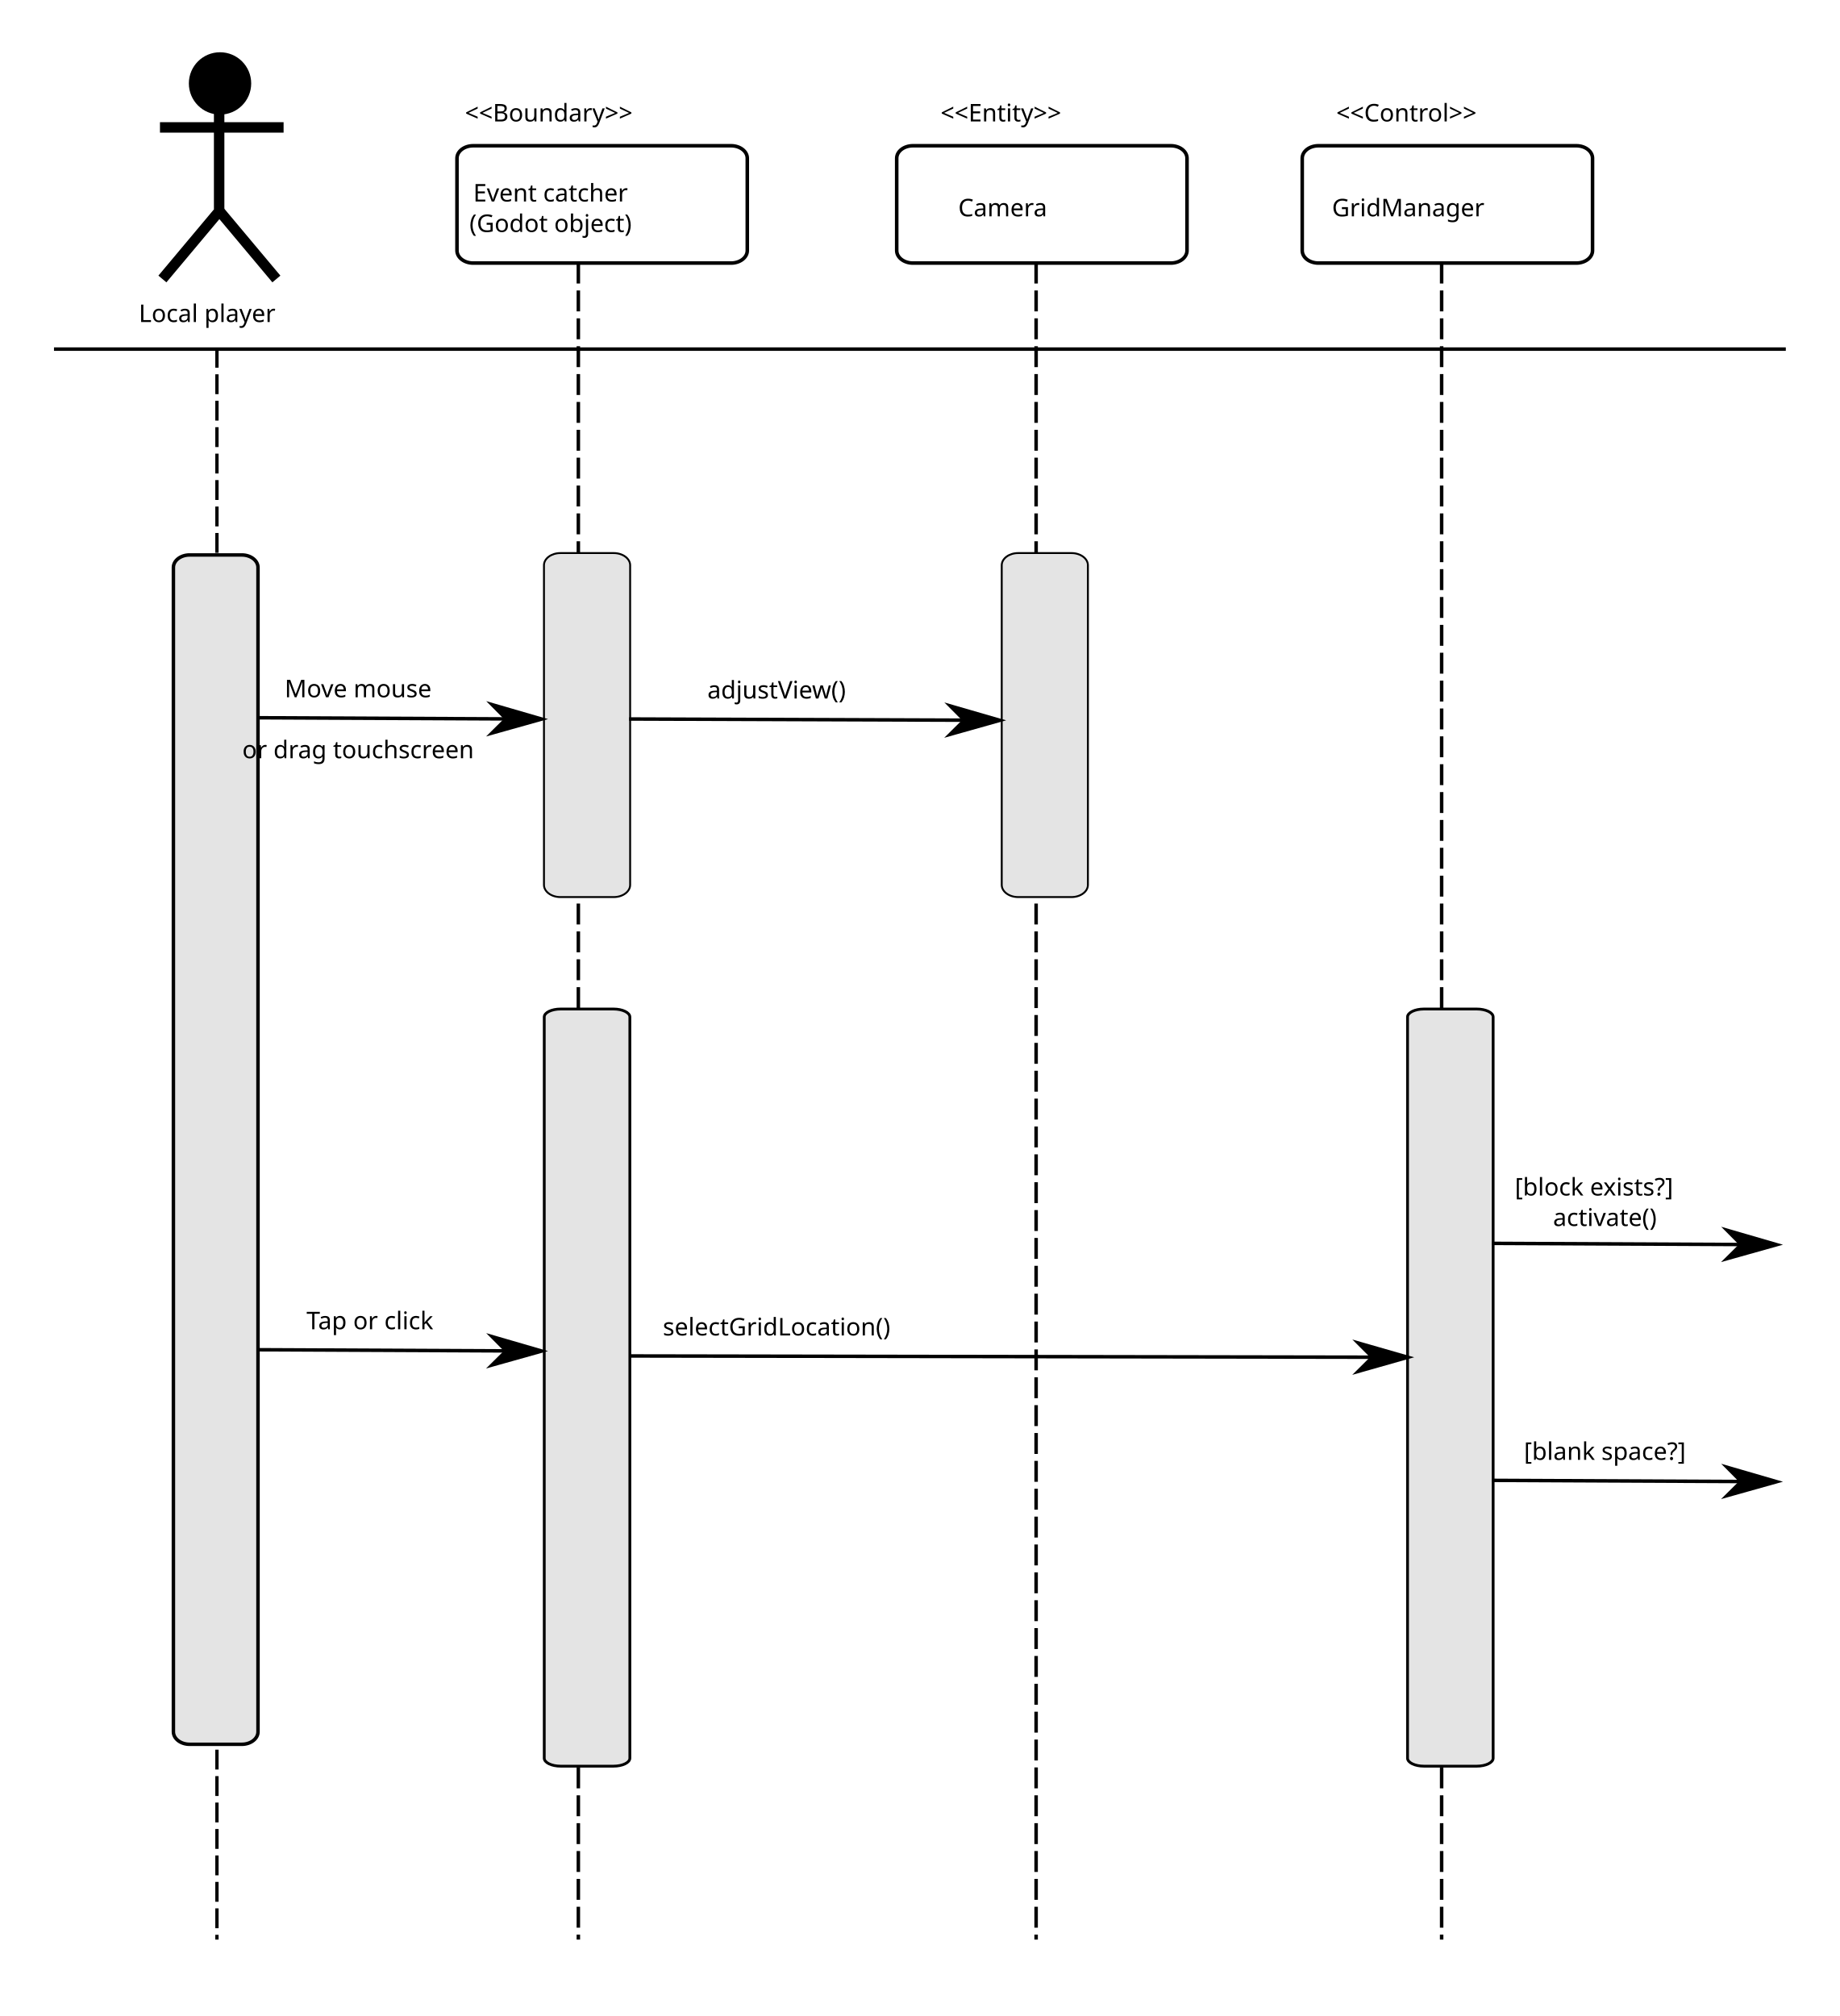
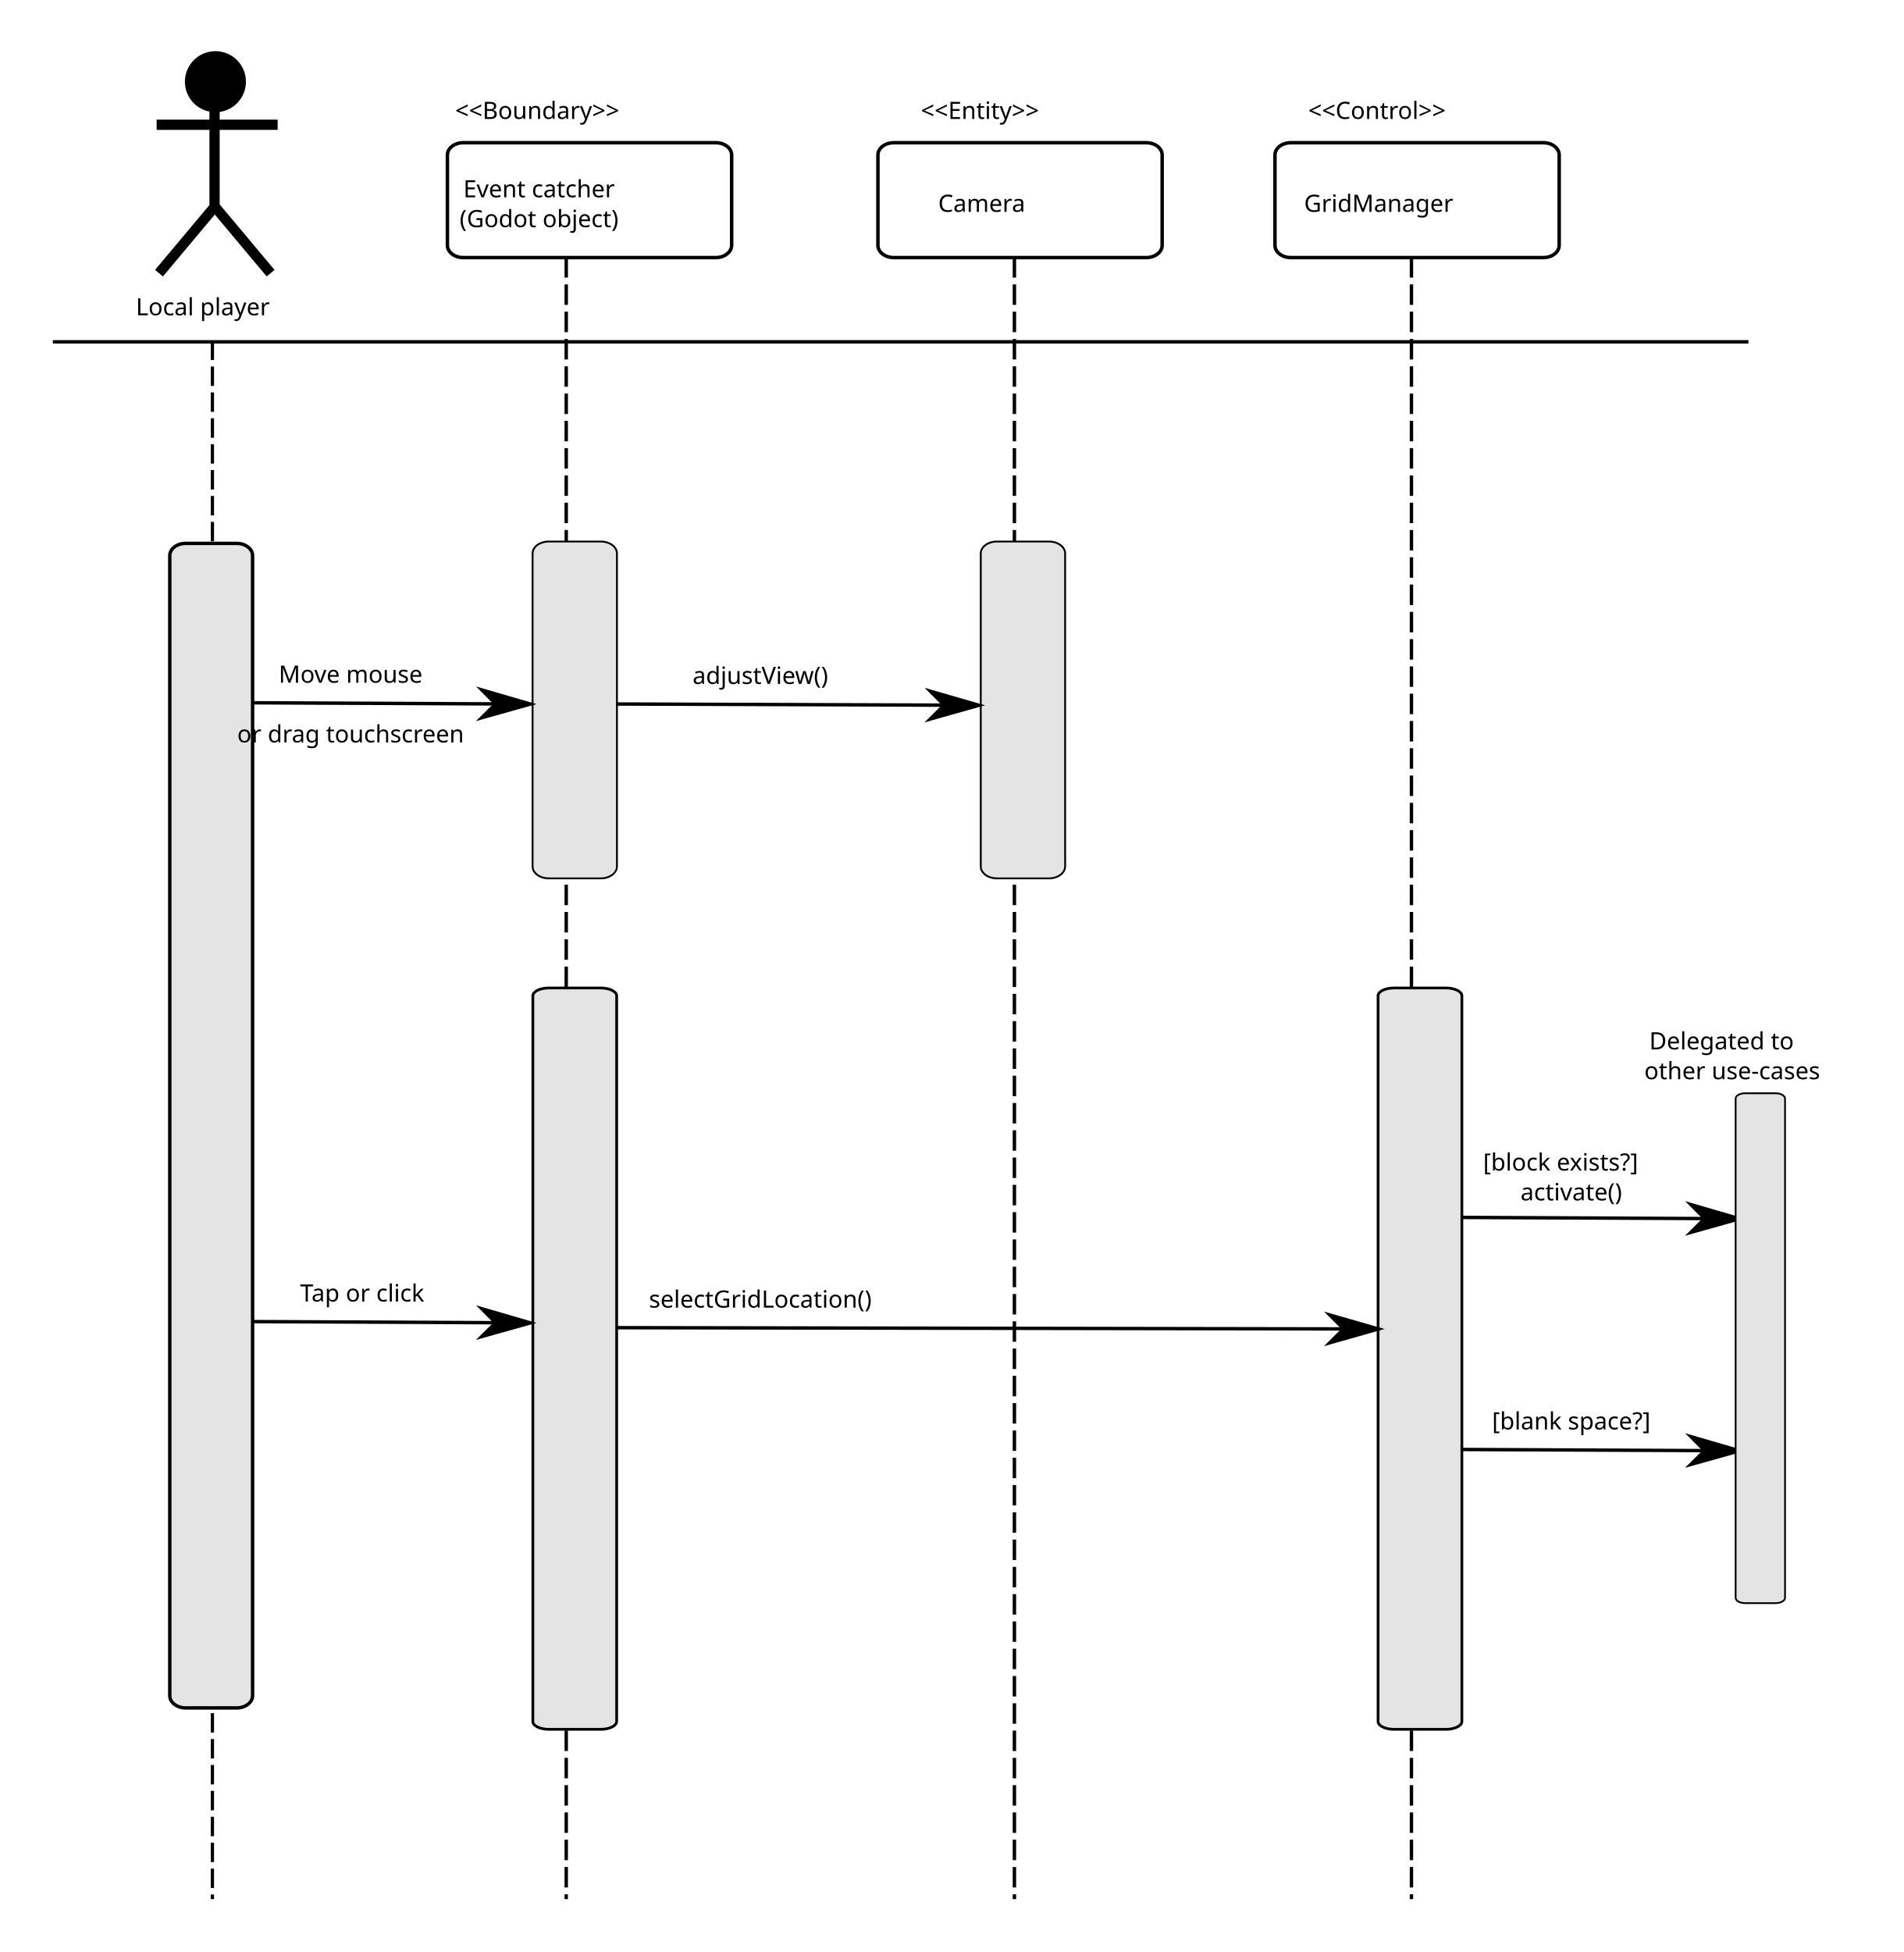
- <svg xmlns="http://www.w3.org/2000/svg" width="528.217" height="578.745" id="svg4629" version="1.1">
+ <svg xmlns="http://www.w3.org/2000/svg" width="558.213" height="572.31" id="svg4629" version="1.1">
  <defs id="defs4631">
    <marker orient="auto" refY="0" refX="0" id="Arrow1Lend" style="overflow:visible">
      <path id="path3874" d="M 0,0 5,-5 -12.5,0 5,5 0,0 z" style="fill-rule:evenodd;stroke:#000000;stroke-width:1pt" transform="matrix(-0.8,0,0,-0.8,-10,0)" />
    </marker>
  </defs>
  <g id="layer1" transform="translate(15.5,-18.76002)">
    <g id="g4589" transform="translate(29.23524,-4.67677)" style="stroke-width:3;stroke-miterlimit:4;stroke-dasharray:none">
      <path d="m 25.885,47.387 c 0,4.114 -3.335,7.45 -7.45,7.45 -4.114,0 -7.45,-3.335 -7.45,-7.45 0,-4.114 3.335,-7.45 7.45,-7.45 4.114,0 7.45,3.335 7.45,7.45 z" id="path4591" style="fill:#000000;stroke:#000000;stroke-width:3;stroke-miterlimit:4;stroke-dasharray:none" />
      <path id="path4593" d="m 18.183,48.397 0,35.103" style="fill:none;stroke:#000000;stroke-width:3;stroke-linecap:butt;stroke-linejoin:miter;stroke-miterlimit:4;stroke-opacity:1;stroke-dasharray:none" />
      <path id="path4595" d="m 1.195,60.014 35.491,0" style="fill:none;stroke:#000000;stroke-width:3;stroke-linecap:butt;stroke-linejoin:miter;stroke-miterlimit:4;stroke-opacity:1;stroke-dasharray:none" />
      <path style="fill:none;stroke:#000000;stroke-width:3;stroke-linecap:butt;stroke-linejoin:miter;stroke-miterlimit:4;stroke-opacity:1;stroke-dasharray:none" d="M 17.963,83.659 34.615,103.525" id="path4597" />
      <path id="path4599" d="M 18.544,83.659 1.892,103.525" style="fill:none;stroke:#000000;stroke-width:3;stroke-linecap:butt;stroke-linejoin:miter;stroke-miterlimit:4;stroke-opacity:1;stroke-dasharray:none" />
    </g>
    <text id="text4601" y="111.206" x="24.348" style="font-size:12px;font-style:normal;font-weight:normal;line-height:125%;letter-spacing:0px;word-spacing:0px;fill:#000000;fill-opacity:1;stroke:none;font-family:Sans" xml:space="preserve">
      <tspan style="font-size:7px" y="111.206" x="24.348" id="tspan4603">Local player</tspan>
      <tspan id="tspan4605" style="font-size:7px" y="119.956" x="24.348" />
      <tspan style="font-size:7px" id="tspan4607" y="128.706" x="24.348" />
    </text>
    <path style="fill:none;stroke:#000000;stroke-width:1px;stroke-linecap:butt;stroke-linejoin:miter;stroke-opacity:1" d="m 0,118.981 497.217,0" id="path4662" />
    <rect ry="3.592" rx="4.644" y="60.601" x="115.703" height="33.679" width="83.35" id="rect5846" style="fill:none;stroke:#000000;stroke-width:1.021;stroke-linejoin:miter;stroke-miterlimit:4;stroke-dasharray:none;stroke-dashoffset:3.7" />
    <text id="text5848" y="53.627" x="152.987" style="font-size:12px;font-style:normal;font-weight:normal;line-height:125%;letter-spacing:0px;word-spacing:0px;fill:#000000;fill-opacity:1;stroke:none;font-family:Sans" xml:space="preserve">
      <tspan style="font-size:7px;text-align:center;text-anchor:middle" y="53.627" x="152.987" id="tspan5850">&lt;&lt;Boundary&gt;&gt;</tspan>
      <tspan id="tspan5852" style="font-size:7px" y="62.377" x="152.987" />
      <tspan style="font-size:7px" id="tspan5854" y="71.127" x="152.987" />
    </text>
    <text xml:space="preserve" style="font-size:12px;font-style:normal;font-weight:normal;line-height:125%;letter-spacing:0px;word-spacing:0px;fill:#000000;fill-opacity:1;stroke:none;font-family:Sans" x="153.493" y="76.608" id="text5856">
      <tspan id="tspan5858" x="153.493" y="76.608" style="font-size:7px;text-align:center;text-anchor:middle">Event catcher</tspan>
      <tspan x="153.493" y="85.358" style="font-size:7px;text-align:center;text-anchor:middle" id="tspan5906">(Godot object)</tspan>
      <tspan id="tspan5860" x="153.493" y="94.108" style="font-size:7px;text-align:center;text-anchor:middle" />
      <tspan x="153.493" y="102.858" style="font-size:7px" id="tspan5862" />
      <tspan x="153.493" y="111.608" id="tspan5864" style="font-size:7px" />
    </text>
    <path id="path6098" d="m 150.548,94.148 0,481.422" style="fill:none;stroke:#000000;stroke-width:1;stroke-linecap:butt;stroke-linejoin:miter;stroke-miterlimit:4;stroke-opacity:1;stroke-dasharray:6, 2;stroke-dashoffset:0;marker-end:none" />
    <rect ry="3.5" rx="4.732" y="177.534" x="140.677" height="98.757" width="24.743" id="rect6104" style="fill:#e4e4e4;fill-opacity:1;stroke:#000000;stroke-width:0.543;stroke-linejoin:miter;stroke-miterlimit:4;stroke-dasharray:none;stroke-dashoffset:0" />
    <path id="path6108" d="m 46.786,118.619 0,456.951" style="fill:none;stroke:#000000;stroke-width:0.949;stroke-linecap:butt;stroke-linejoin:miter;stroke-miterlimit:4;stroke-opacity:1;stroke-dasharray:5.695, 1.898;stroke-dashoffset:0;marker-end:none" />
    <rect ry="3.592" rx="4.644" y="178.076" x="34.286" height="341.429" width="24.286" id="rect6110" style="fill:#e4e4e4;fill-opacity:1;stroke:#000000;stroke-width:1;stroke-linejoin:miter;stroke-miterlimit:4;stroke-dasharray:none;stroke-dashoffset:0" />
    <path style="fill:none;stroke:#000000;stroke-width:1px;stroke-linecap:butt;stroke-linejoin:miter;stroke-opacity:1;marker-end:url(#Arrow1Lend)" d="m 58.336,224.808 81.57,0.379" id="path6112" />
    <text id="text6298" y="218.927" x="98.233" style="font-size:12px;font-style:normal;font-weight:normal;line-height:125%;letter-spacing:0px;word-spacing:0px;fill:#000000;fill-opacity:1;stroke:none;font-family:Sans" xml:space="preserve">
      <tspan style="font-size:7px;text-align:center;text-anchor:middle" y="218.927" x="98.233" id="tspan6300">Move mouse</tspan>
      <tspan style="font-size:7px;text-align:center;text-anchor:middle" y="227.677" x="98.233" id="tspan6367" />
      <tspan style="font-size:7px;text-align:center;text-anchor:middle" y="236.427" x="98.233" id="tspan6369">or drag touchscreen</tspan>
      <tspan style="font-size:7px;text-align:center;text-anchor:middle" y="245.177" x="98.233" id="tspan6306" />
      <tspan id="tspan6302" style="font-size:7px" y="253.927" x="98.233" />
      <tspan style="font-size:7px" id="tspan6304" y="262.677" x="98.233" />
    </text>
    <rect style="fill:#e4e4e4;fill-opacity:1;stroke:#000000;stroke-width:0.803;stroke-linejoin:miter;stroke-miterlimit:4;stroke-dasharray:none;stroke-dashoffset:0" id="rect6363" width="24.577" height="217.356" x="140.759" y="308.426" rx="4.7" ry="2.287" />
    <path id="path6373" d="m 58.336,406.237 81.57,0.379" style="fill:none;stroke:#000000;stroke-width:1px;stroke-linecap:butt;stroke-linejoin:miter;stroke-opacity:1;marker-end:url(#Arrow1Lend)" />
    <text xml:space="preserve" style="font-size:12px;font-style:normal;font-weight:normal;line-height:125%;letter-spacing:0px;word-spacing:0px;fill:#000000;fill-opacity:1;stroke:none;font-family:Sans" x="98.509" y="400.356" id="text6375">
      <tspan x="98.509" y="400.356" id="tspan6387" style="font-size:7px;text-align:center;text-anchor:middle">Tap or click</tspan>
    </text>
    <rect ry="3.592" rx="4.644" y="60.601" x="241.951" height="33.679" width="83.35" id="rect6409" style="fill:none;stroke:#000000;stroke-width:1.021;stroke-linejoin:miter;stroke-miterlimit:4;stroke-dasharray:none;stroke-dashoffset:3.7" />
    <text id="text6411" y="53.627" x="282.796" style="font-size:12px;font-style:normal;font-weight:normal;line-height:125%;letter-spacing:0px;word-spacing:0px;fill:#000000;fill-opacity:1;stroke:none;font-family:Sans" xml:space="preserve">
      <tspan style="font-size:7px;text-align:center;text-anchor:middle" y="53.627" x="282.796" id="tspan6413">&lt;&lt;Entity&gt;&gt;</tspan>
      <tspan id="tspan6415" style="font-size:7px" y="62.377" x="282.796" />
      <tspan style="font-size:7px" id="tspan6417" y="71.127" x="282.796" />
    </text>
    <text xml:space="preserve" style="font-size:12px;font-style:normal;font-weight:normal;line-height:125%;letter-spacing:0px;word-spacing:0px;fill:#000000;fill-opacity:1;stroke:none;font-family:Sans" x="283.302" y="80.868" id="text6419">
      <tspan id="tspan6423" x="283.302" y="80.868" style="font-size:7px;text-align:center;text-anchor:middle">Camera</tspan>
      <tspan id="tspan6425" x="283.302" y="89.618" style="font-size:7px;text-align:center;text-anchor:middle" />
      <tspan x="283.302" y="98.368" style="font-size:7px" id="tspan6427" />
      <tspan x="283.302" y="107.118" id="tspan6429" style="font-size:7px" />
    </text>
    <rect style="fill:none;stroke:#000000;stroke-width:1.021;stroke-linejoin:miter;stroke-miterlimit:4;stroke-dasharray:none;stroke-dashoffset:3.7" id="rect6449" width="83.35" height="33.679" x="358.38" y="60.601" rx="4.644" ry="3.592" />
    <text xml:space="preserve" style="font-size:12px;font-style:normal;font-weight:normal;line-height:125%;letter-spacing:0px;word-spacing:0px;fill:#000000;fill-opacity:1;stroke:none;font-family:Sans" x="399.225" y="53.627" id="text6451">
      <tspan id="tspan6453" x="399.225" y="53.627" style="font-size:7px;text-align:center;text-anchor:middle">&lt;&lt;Control&gt;&gt;</tspan>
      <tspan x="399.225" y="62.377" style="font-size:7px" id="tspan6455" />
      <tspan x="399.225" y="71.127" id="tspan6457" style="font-size:7px" />
    </text>
    <text id="text6459" y="80.868" x="399.73" style="font-size:12px;font-style:normal;font-weight:normal;line-height:125%;letter-spacing:0px;word-spacing:0px;fill:#000000;fill-opacity:1;stroke:none;font-family:Sans" xml:space="preserve">
      <tspan style="font-size:7px;text-align:center;text-anchor:middle" y="80.868" x="399.73" id="tspan6461">GridManager</tspan>
      <tspan style="font-size:7px;text-align:center;text-anchor:middle" y="89.618" x="399.73" id="tspan6463" />
      <tspan id="tspan6465" style="font-size:7px" y="98.368" x="399.73" />
      <tspan style="font-size:7px" id="tspan6467" y="107.118" x="399.73" />
    </text>
    <path style="fill:none;stroke:#000000;stroke-width:1;stroke-linecap:butt;stroke-linejoin:miter;stroke-miterlimit:4;stroke-opacity:1;stroke-dasharray:6, 2;stroke-dashoffset:0;marker-end:none" d="m 281.977,94.148 0,481.422" id="path6489" />
    <rect style="fill:#e4e4e4;fill-opacity:1;stroke:#000000;stroke-width:0.543;stroke-linejoin:miter;stroke-miterlimit:4;stroke-dasharray:none;stroke-dashoffset:0" id="rect6491" width="24.743" height="98.757" x="272.105" y="177.534" rx="4.732" ry="3.5" />
    <path style="fill:none;stroke:#000000;stroke-width:1;stroke-linecap:butt;stroke-linejoin:miter;stroke-miterlimit:4;stroke-opacity:1;stroke-dasharray:6, 2;stroke-dashoffset:0;marker-end:none" d="m 398.405,94.148 0,481.422" id="path6493" />
    <rect ry="2.287" rx="4.7" y="308.426" x="388.617" height="217.356" width="24.577" id="rect6495" style="fill:#e4e4e4;fill-opacity:1;stroke:#000000;stroke-width:0.803;stroke-linejoin:miter;stroke-miterlimit:4;stroke-dasharray:none;stroke-dashoffset:0" />
    <path style="fill:none;stroke:#000000;stroke-width:1px;stroke-linecap:butt;stroke-linejoin:miter;stroke-opacity:1;marker-end:url(#Arrow1Lend)" d="m 165.122,225.166 106.319,0.379" id="path6497" />
    <text id="text6499" y="219.284" x="215.27" style="font-size:12px;font-style:normal;font-weight:normal;line-height:125%;letter-spacing:0px;word-spacing:0px;fill:#000000;fill-opacity:1;stroke:none;font-family:Sans" xml:space="preserve">
      <tspan style="font-size:7px;text-align:center;text-anchor:middle" id="tspan6501" y="219.284" x="215.27">adjustView()</tspan>
    </text>
    <path id="path6503" d="m 165.122,408.023 223.461,0.379" style="fill:none;stroke:#000000;stroke-width:1px;stroke-linecap:butt;stroke-linejoin:miter;stroke-opacity:1;marker-end:url(#Arrow1Lend)" />
    <text xml:space="preserve" style="font-size:12px;font-style:normal;font-weight:normal;line-height:125%;letter-spacing:0px;word-spacing:0px;fill:#000000;fill-opacity:1;stroke:none;font-family:Sans" x="215.27" y="402.141" id="text6505">
      <tspan x="215.27" y="402.141" id="tspan6507" style="font-size:7px;text-align:center;text-anchor:middle">selectGridLocation()</tspan>
    </text>
    <path style="fill:none;stroke:#000000;stroke-width:1px;stroke-linecap:butt;stroke-linejoin:miter;stroke-opacity:1;marker-end:url(#Arrow1Lend)" d="m 412.9,443.737 81.57,0.379" id="path6517" />
    <text id="text6519" y="437.856" x="453.072" style="font-size:12px;font-style:normal;font-weight:normal;line-height:125%;letter-spacing:0px;word-spacing:0px;fill:#000000;fill-opacity:1;stroke:none;font-family:Sans" xml:space="preserve">
      <tspan style="font-size:7px;text-align:center;text-anchor:middle" id="tspan6521" y="437.856" x="453.072">[blank space?]</tspan>
    </text>
    <path id="path6523" d="m 412.9,375.701 81.57,0.379" style="fill:none;stroke:#000000;stroke-width:1px;stroke-linecap:butt;stroke-linejoin:miter;stroke-opacity:1;marker-end:url(#Arrow1Lend)" />
    <text xml:space="preserve" style="font-size:12px;font-style:normal;font-weight:normal;line-height:125%;letter-spacing:0px;word-spacing:0px;fill:#000000;fill-opacity:1;stroke:none;font-family:Sans" x="453.072" y="361.963" id="text6525">
      <tspan x="453.072" y="361.963" id="tspan6527" style="font-size:7px;text-align:center;text-anchor:middle">[block exists?]</tspan>
      <tspan x="453.072" y="370.713" style="font-size:7px;text-align:center;text-anchor:middle" id="tspan6529">activate()</tspan>
    </text>
+     <rect style="fill:#e4e4e4;fill-opacity:1;stroke:#000000;stroke-width:0.511;stroke-linejoin:miter;stroke-miterlimit:4;stroke-dasharray:none;stroke-dashoffset:0" id="rect3068" width="14.489" height="149.489" x="493.471" y="339.296" rx="2.771" ry="1.573" />
+     <text id="text3070" y="326.427" x="500.27" style="font-size:12px;font-style:normal;font-weight:normal;line-height:125%;letter-spacing:0px;word-spacing:0px;fill:#000000;fill-opacity:1;stroke:none;font-family:Sans" xml:space="preserve">
+       <tspan style="font-size:7px;text-align:center;text-anchor:middle" id="tspan3072" y="326.427" x="500.27">Delegated to</tspan>
+       <tspan style="font-size:7px;text-align:center;text-anchor:middle" y="335.177" x="500.27" id="tspan3074">other use-cases</tspan>
+     </text>
  </g>
</svg>
